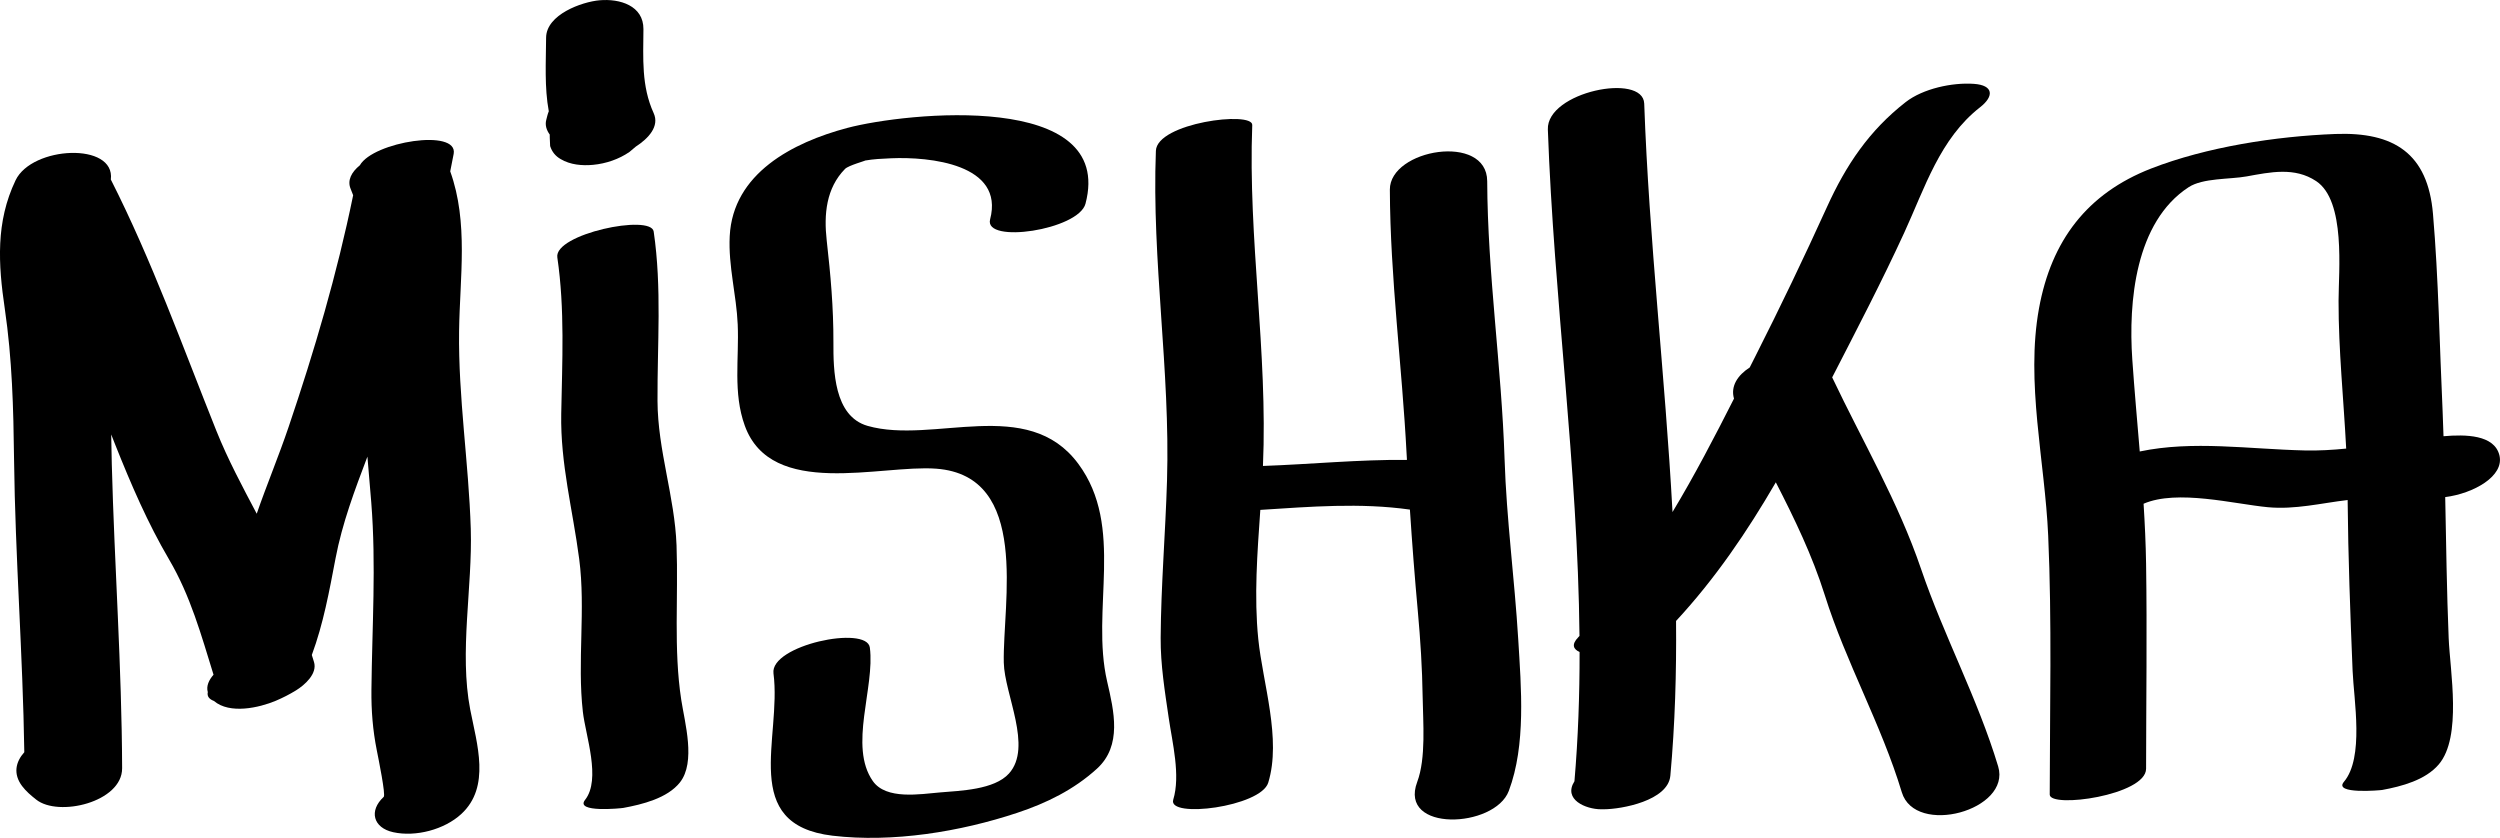
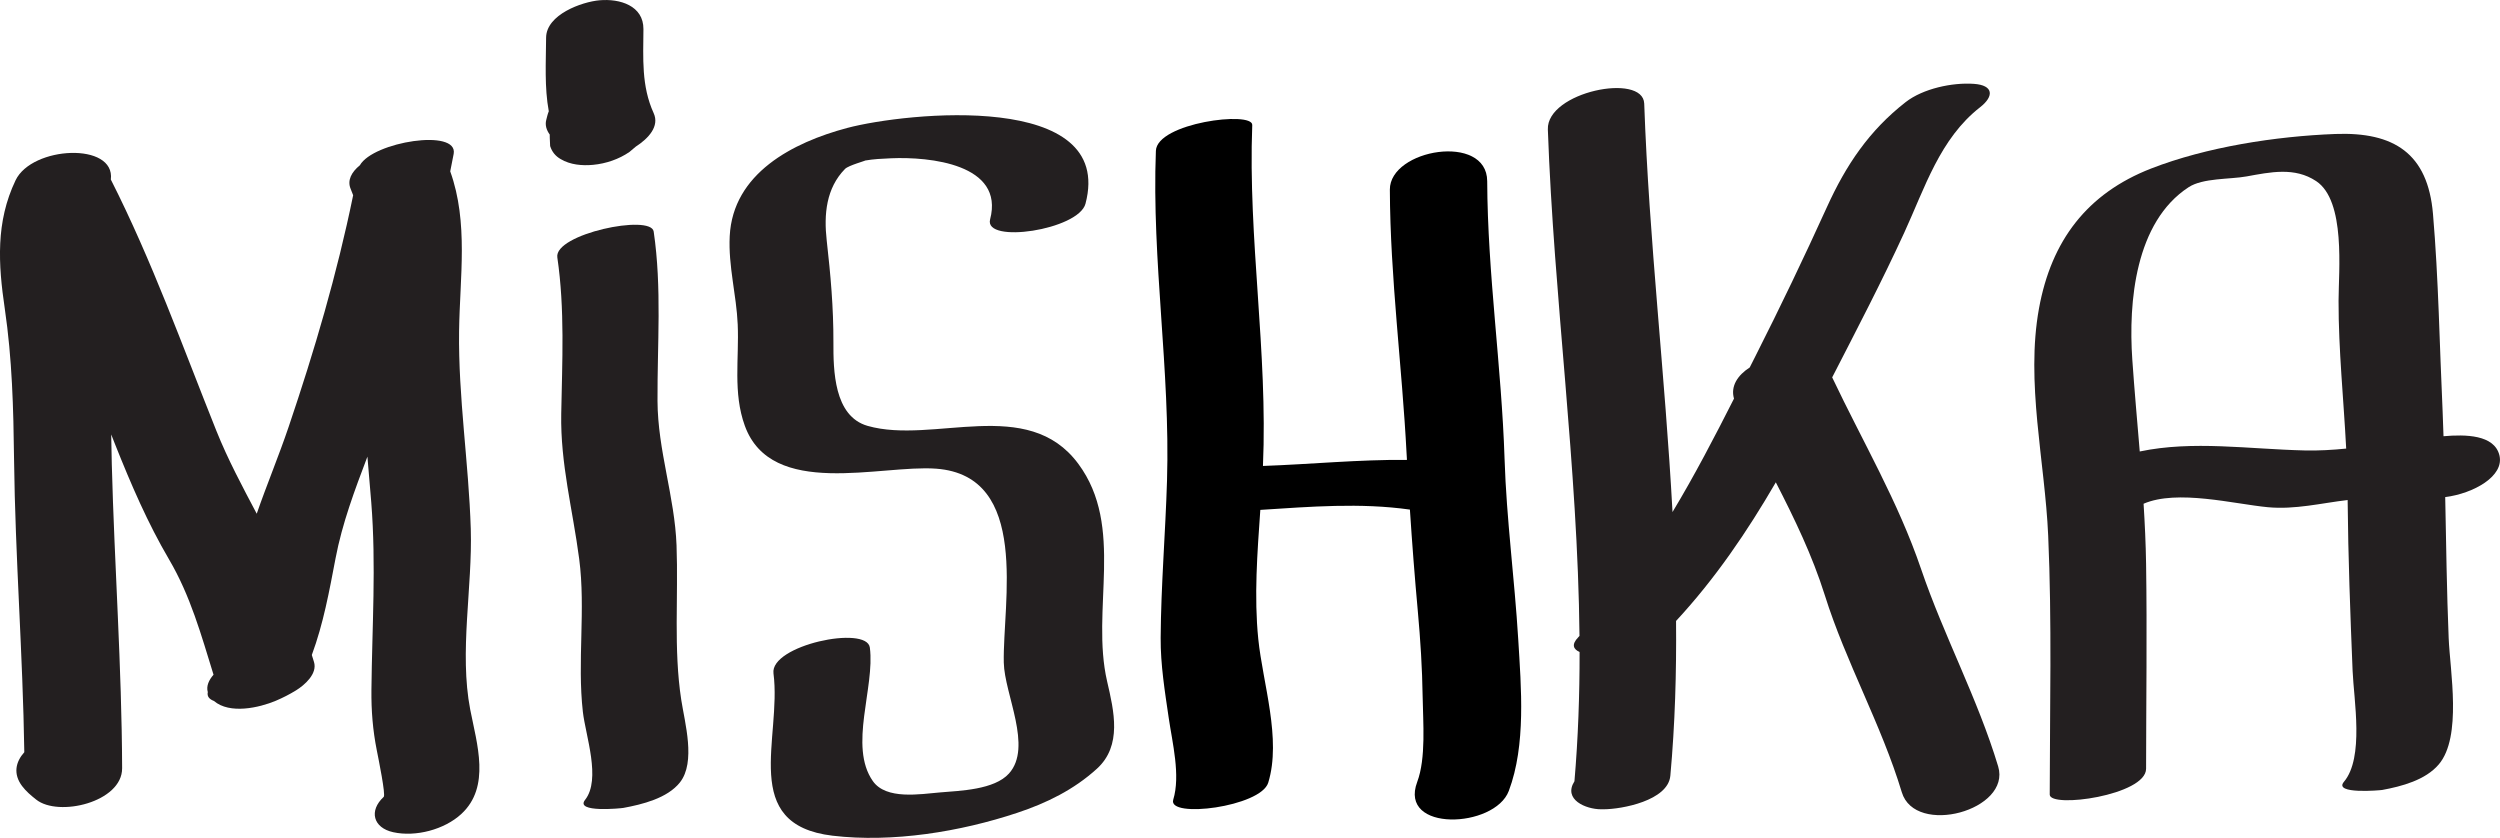
<svg xmlns="http://www.w3.org/2000/svg" version="1.1" id="Layer_1" x="0px" y="0px" width="101.615px" height="34.056px" viewBox="0 0 101.615 34.056" enable-background="new 0 0 101.615 34.056" xml:space="preserve">
  <g>
-     <path d="M19.135,21.495c-0.083-2.683-0.51-5.347-0.475-8.035c0.028-2.174,0.389-4.41-0.36-6.495 c0.047-0.237,0.096-0.473,0.14-0.711c0.193-1.045-3.271-0.492-3.813,0.464c-0.343,0.28-0.519,0.615-0.375,0.957 c0.037,0.086,0.069,0.174,0.102,0.261c-0.656,3.204-1.57,6.306-2.621,9.412c-0.402,1.188-0.888,2.349-1.298,3.533 c-0.582-1.104-1.169-2.194-1.643-3.377C7.418,14.071,6.18,10.602,4.505,7.298C4.695,5.77,1.301,5.93,0.632,7.33 c-0.809,1.694-0.705,3.403-0.438,5.214c0.3,2.042,0.353,4.05,0.377,6.111c0.047,3.976,0.358,7.943,0.417,11.919 c-0.354,0.395-0.461,0.881-0.091,1.375c0.162,0.216,0.361,0.382,0.571,0.549c0.904,0.724,3.5,0.107,3.496-1.271 c-0.014-4.123-0.312-8.238-0.42-12.358c-0.011-0.404-0.018-0.807-0.024-1.21c0.057,0.145,0.114,0.29,0.171,0.434 c0.64,1.604,1.31,3.163,2.185,4.654c0.868,1.478,1.303,3.064,1.803,4.677c-0.189,0.217-0.303,0.462-0.233,0.708 c-0.039,0.18,0.07,0.292,0.251,0.36c0.639,0.548,1.841,0.274,2.509-0.007c0.287-0.121,0.561-0.261,0.826-0.424 c0.345-0.212,0.883-0.679,0.729-1.159c-0.03-0.093-0.058-0.186-0.087-0.279c0.47-1.27,0.709-2.589,0.965-3.93 c0.272-1.428,0.782-2.78,1.295-4.133c0.052,0.619,0.106,1.238,0.156,1.855c0.204,2.554,0.033,5.072,0.007,7.626 c-0.008,0.847,0.054,1.633,0.219,2.461c0.068,0.343,0.367,1.808,0.281,1.887c-0.611,0.564-0.433,1.257,0.385,1.437 c0.915,0.201,2.081-0.105,2.77-0.742c1.198-1.106,0.632-2.845,0.361-4.241C18.661,26.501,19.208,23.879,19.135,21.495z" />
-     <path d="M27.499,22.17c-0.074-1.988-0.765-3.862-0.774-5.872c-0.011-2.305,0.181-4.593-0.155-6.886 c-0.106-0.725-4.056,0.1-3.917,1.05c0.309,2.11,0.197,4.229,0.159,6.354c-0.037,2.044,0.468,3.898,0.73,5.904 c0.269,2.054-0.084,4.157,0.149,6.213c0.109,0.962,0.75,2.743,0.089,3.58c-0.42,0.532,1.469,0.342,1.553,0.326 c0.769-0.142,1.793-0.392,2.304-1.038c0.653-0.828,0.196-2.426,0.053-3.357C27.374,26.385,27.576,24.249,27.499,22.17z" />
-     <path d="M43.828,18.851c-2.062-2.784-5.889-0.78-8.561-1.54c-1.377-0.392-1.395-2.271-1.392-3.396 c0.004-1.426-0.114-2.732-0.273-4.146c-0.119-1.052-0.024-2.121,0.746-2.904c0.142-0.144,0.859-0.336,0.81-0.339 c0.354-0.061,0.676-0.076,1.067-0.093c1.549-0.066,4.613,0.232,4.019,2.483c-0.266,1.01,3.596,0.431,3.877-0.637 c1.213-4.598-7.284-3.714-9.686-3.078C32.225,5.789,29.787,7.047,29.66,9.6c-0.061,1.219,0.273,2.379,0.325,3.587 c0.061,1.39-0.198,2.776,0.289,4.118c1.082,2.982,5.52,1.576,7.778,1.745c3.845,0.287,2.697,5.469,2.748,7.883 c0.027,1.288,1.181,3.429,0.211,4.507c-0.595,0.662-1.982,0.699-2.792,0.768c-0.813,0.068-2.201,0.312-2.742-0.461 c-0.993-1.418,0.091-3.799-0.121-5.425c-0.121-0.924-4.066-0.095-3.917,1.05c0.342,2.627-1.399,6.145,2.402,6.596 c2.441,0.289,5.191-0.161,7.5-0.928c1.196-0.396,2.307-0.942,3.243-1.793c1.035-0.941,0.694-2.348,0.417-3.547 C44.324,24.782,45.732,21.421,43.828,18.851z" />
+     <path fill="#231f20" d="M19.135,21.495c-0.083-2.683-0.51-5.347-0.475-8.035c0.028-2.174,0.389-4.41-0.36-6.495 c0.047-0.237,0.096-0.473,0.14-0.711c0.193-1.045-3.271-0.492-3.813,0.464c-0.343,0.28-0.519,0.615-0.375,0.957 c0.037,0.086,0.069,0.174,0.102,0.261c-0.656,3.204-1.57,6.306-2.621,9.412c-0.402,1.188-0.888,2.349-1.298,3.533 c-0.582-1.104-1.169-2.194-1.643-3.377C7.418,14.071,6.18,10.602,4.505,7.298C4.695,5.77,1.301,5.93,0.632,7.33 c-0.809,1.694-0.705,3.403-0.438,5.214c0.3,2.042,0.353,4.05,0.377,6.111c0.047,3.976,0.358,7.943,0.417,11.919 c-0.354,0.395-0.461,0.881-0.091,1.375c0.162,0.216,0.361,0.382,0.571,0.549c0.904,0.724,3.5,0.107,3.496-1.271 c-0.014-4.123-0.312-8.238-0.42-12.358c-0.011-0.404-0.018-0.807-0.024-1.21c0.057,0.145,0.114,0.29,0.171,0.434 c0.64,1.604,1.31,3.163,2.185,4.654c0.868,1.478,1.303,3.064,1.803,4.677c-0.189,0.217-0.303,0.462-0.233,0.708 c-0.039,0.18,0.07,0.292,0.251,0.36c0.639,0.548,1.841,0.274,2.509-0.007c0.287-0.121,0.561-0.261,0.826-0.424 c0.345-0.212,0.883-0.679,0.729-1.159c-0.03-0.093-0.058-0.186-0.087-0.279c0.47-1.27,0.709-2.589,0.965-3.93 c0.272-1.428,0.782-2.78,1.295-4.133c0.052,0.619,0.106,1.238,0.156,1.855c0.204,2.554,0.033,5.072,0.007,7.626 c-0.008,0.847,0.054,1.633,0.219,2.461c0.068,0.343,0.367,1.808,0.281,1.887c-0.611,0.564-0.433,1.257,0.385,1.437 c0.915,0.201,2.081-0.105,2.77-0.742c1.198-1.106,0.632-2.845,0.361-4.241C18.661,26.501,19.208,23.879,19.135,21.495z" />
+     <path fill="#231f20" d="M27.499,22.17c-0.074-1.988-0.765-3.862-0.774-5.872c-0.011-2.305,0.181-4.593-0.155-6.886 c-0.106-0.725-4.056,0.1-3.917,1.05c0.309,2.11,0.197,4.229,0.159,6.354c-0.037,2.044,0.468,3.898,0.73,5.904 c0.269,2.054-0.084,4.157,0.149,6.213c0.109,0.962,0.75,2.743,0.089,3.58c-0.42,0.532,1.469,0.342,1.553,0.326 c0.769-0.142,1.793-0.392,2.304-1.038c0.653-0.828,0.196-2.426,0.053-3.357C27.374,26.385,27.576,24.249,27.499,22.17z" />
+     <path fill="#231f20" d="M43.828,18.851c-2.062-2.784-5.889-0.78-8.561-1.54c-1.377-0.392-1.395-2.271-1.392-3.396 c0.004-1.426-0.114-2.732-0.273-4.146c-0.119-1.052-0.024-2.121,0.746-2.904c0.142-0.144,0.859-0.336,0.81-0.339 c0.354-0.061,0.676-0.076,1.067-0.093c1.549-0.066,4.613,0.232,4.019,2.483c-0.266,1.01,3.596,0.431,3.877-0.637 c1.213-4.598-7.284-3.714-9.686-3.078C32.225,5.789,29.787,7.047,29.66,9.6c-0.061,1.219,0.273,2.379,0.325,3.587 c0.061,1.39-0.198,2.776,0.289,4.118c1.082,2.982,5.52,1.576,7.778,1.745c3.845,0.287,2.697,5.469,2.748,7.883 c0.027,1.288,1.181,3.429,0.211,4.507c-0.595,0.662-1.982,0.699-2.792,0.768c-0.813,0.068-2.201,0.312-2.742-0.461 c-0.993-1.418,0.091-3.799-0.121-5.425c-0.121-0.924-4.066-0.095-3.917,1.05c0.342,2.627-1.399,6.145,2.402,6.596 c2.441,0.289,5.191-0.161,7.5-0.928c1.196-0.396,2.307-0.942,3.243-1.793c1.035-0.941,0.694-2.348,0.417-3.547 C44.324,24.782,45.732,21.421,43.828,18.851z" />
    <path d="M61.155,18.662c-0.122-3.777-0.69-7.513-0.706-11.297c-0.008-1.971-3.963-1.305-3.957,0.343 c0.015,3.608,0.497,7.167,0.682,10.764c0.004,0.074,0.008,0.147,0.013,0.221c-1.949-0.018-3.899,0.177-5.853,0.246 c0.201-4.633-0.611-9.227-0.435-13.857c0.022-0.582-3.874-0.09-3.917,1.049c-0.171,4.475,0.587,8.915,0.453,13.392 c-0.064,2.136-0.245,4.264-0.259,6.402c-0.007,1.095,0.171,2.183,0.329,3.263c0.146,0.999,0.484,2.331,0.182,3.318 c-0.237,0.772,3.561,0.29,3.862-0.694c0.544-1.778-0.222-4.039-0.405-5.839c-0.175-1.725-0.039-3.499,0.083-5.248 c2.03-0.13,4.059-0.297,6.08-0.012c0.09,1.378,0.196,2.754,0.322,4.134c0.105,1.157,0.179,2.313,0.196,3.475 c0.015,1.019,0.142,2.496-0.221,3.461c-0.773,2.057,3.15,1.889,3.723,0.364c0.703-1.87,0.502-4.199,0.383-6.164 C61.562,23.54,61.233,21.109,61.155,18.662z" />
-     <path d="M78.087,23.136c-0.939-2.758-2.373-5.177-3.616-7.797c1.001-1.949,2.018-3.898,2.932-5.888 c0.831-1.808,1.446-3.819,3.08-5.092c0.574-0.447,0.55-0.896-0.255-0.951c-0.875-0.061-2.064,0.192-2.77,0.742 c-1.485,1.158-2.427,2.563-3.201,4.268c-0.932,2.051-1.896,4.063-2.914,6.075c-0.074,0.147-0.149,0.295-0.224,0.443 c-0.49,0.315-0.785,0.762-0.639,1.266c-0.792,1.563-1.6,3.117-2.499,4.61c-0.299-5.534-0.955-11.061-1.15-16.6 c-0.045-1.27-3.971-0.479-3.917,1.049c0.243,6.868,1.219,13.719,1.286,20.587c-0.016,0.017-0.031,0.034-0.047,0.051 c-0.301,0.308-0.19,0.494,0.051,0.602c0.002,1.75-0.059,3.501-0.209,5.254c-0.472,0.745,0.463,1.139,1.084,1.139 c0.032,0,0.064,0,0.096,0c0.739,0,2.626-0.35,2.718-1.364c0.191-2.1,0.251-4.196,0.232-6.291c1.59-1.715,2.89-3.63,4.055-5.635 c0.759,1.48,1.482,2.972,1.989,4.582c0.861,2.741,2.299,5.261,3.131,8.014c0.544,1.806,4.457,0.738,3.917-1.049 C80.388,28.398,79.013,25.854,78.087,23.136z" />
-     <path d="M101.59,18.501c-0.21-0.832-1.372-0.849-2.271-0.77c-0.012-0.335-0.02-0.671-0.036-1.006 c-0.125-2.661-0.165-5.379-0.392-8.032c-0.209-2.458-1.585-3.337-3.972-3.247c-2.416,0.092-5.229,0.527-7.482,1.403 c-2.607,1.014-4.058,2.935-4.559,5.681c-0.549,3.014,0.24,6.219,0.373,9.246c0.154,3.503,0.066,7.014,0.062,10.519 c0,0.573,3.916,0.031,3.917-1.049c0.003-2.776,0.042-5.551,0-8.327c-0.013-0.818-0.051-1.632-0.102-2.444 c1.369-0.593,3.687,0.012,5.05,0.141c1.107,0.104,2.169-0.166,3.244-0.292c0.021,2.312,0.107,4.635,0.202,6.944 c0.049,1.184,0.477,3.53-0.354,4.511c-0.437,0.516,1.48,0.343,1.555,0.33c0.793-0.146,1.761-0.401,2.303-1.041 c0.949-1.12,0.456-3.79,0.401-5.126c-0.078-1.91-0.102-3.824-0.141-5.737C100.542,20.058,101.805,19.351,101.59,18.501z M86.972,18.351c-0.103-1.245-0.217-2.49-0.303-3.743c-0.16-2.331,0.117-5.583,2.29-6.999c0.58-0.379,1.675-0.315,2.354-0.438 c0.97-0.176,1.956-0.389,2.829,0.19c1.21,0.802,0.912,3.657,0.911,4.869c-0.003,2.005,0.207,4.001,0.31,6.003 c-0.552,0.055-1.111,0.089-1.683,0.076C91.394,18.256,89.136,17.896,86.972,18.351z" />
-     <path d="M24.108,6.7c0.521-0.05,1.045-0.226,1.477-0.524c0.085-0.072,0.171-0.144,0.256-0.216c0.52-0.335,0.972-0.827,0.728-1.361 c-0.504-1.105-0.423-2.231-0.416-3.414c0.006-0.958-0.963-1.246-1.781-1.174c-0.723,0.063-2.168,0.581-2.175,1.52 c-0.006,0.993-0.071,2.016,0.109,2.992c-0.047,0.113-0.074,0.239-0.104,0.355c-0.055,0.212,0.016,0.42,0.142,0.59 c0,0.045,0.002,0.089,0.002,0.134c0.005,0.112,0.01,0.224,0.015,0.335c0.073,0.232,0.216,0.409,0.429,0.53 C23.178,6.7,23.668,6.742,24.108,6.7z" />
+     <path fill="#231f20" d="M78.087,23.136c-0.939-2.758-2.373-5.177-3.616-7.797c1.001-1.949,2.018-3.898,2.932-5.888 c0.831-1.808,1.446-3.819,3.08-5.092c0.574-0.447,0.55-0.896-0.255-0.951c-0.875-0.061-2.064,0.192-2.77,0.742 c-1.485,1.158-2.427,2.563-3.201,4.268c-0.932,2.051-1.896,4.063-2.914,6.075c-0.074,0.147-0.149,0.295-0.224,0.443 c-0.49,0.315-0.785,0.762-0.639,1.266c-0.792,1.563-1.6,3.117-2.499,4.61c-0.299-5.534-0.955-11.061-1.15-16.6 c-0.045-1.27-3.971-0.479-3.917,1.049c0.243,6.868,1.219,13.719,1.286,20.587c-0.016,0.017-0.031,0.034-0.047,0.051 c-0.301,0.308-0.19,0.494,0.051,0.602c0.002,1.75-0.059,3.501-0.209,5.254c-0.472,0.745,0.463,1.139,1.084,1.139 c0.032,0,0.064,0,0.096,0c0.739,0,2.626-0.35,2.718-1.364c0.191-2.1,0.251-4.196,0.232-6.291c1.59-1.715,2.89-3.63,4.055-5.635 c0.759,1.48,1.482,2.972,1.989,4.582c0.861,2.741,2.299,5.261,3.131,8.014c0.544,1.806,4.457,0.738,3.917-1.049 C80.388,28.398,79.013,25.854,78.087,23.136z" />
+     <path fill="#231f20" d="M101.59,18.501c-0.21-0.832-1.372-0.849-2.271-0.77c-0.012-0.335-0.02-0.671-0.036-1.006 c-0.125-2.661-0.165-5.379-0.392-8.032c-0.209-2.458-1.585-3.337-3.972-3.247c-2.416,0.092-5.229,0.527-7.482,1.403 c-2.607,1.014-4.058,2.935-4.559,5.681c-0.549,3.014,0.24,6.219,0.373,9.246c0.154,3.503,0.066,7.014,0.062,10.519 c0,0.573,3.916,0.031,3.917-1.049c0.003-2.776,0.042-5.551,0-8.327c-0.013-0.818-0.051-1.632-0.102-2.444 c1.369-0.593,3.687,0.012,5.05,0.141c1.107,0.104,2.169-0.166,3.244-0.292c0.021,2.312,0.107,4.635,0.202,6.944 c0.049,1.184,0.477,3.53-0.354,4.511c-0.437,0.516,1.48,0.343,1.555,0.33c0.793-0.146,1.761-0.401,2.303-1.041 c0.949-1.12,0.456-3.79,0.401-5.126c-0.078-1.91-0.102-3.824-0.141-5.737C100.542,20.058,101.805,19.351,101.59,18.501z M86.972,18.351c-0.103-1.245-0.217-2.49-0.303-3.743c-0.16-2.331,0.117-5.583,2.29-6.999c0.58-0.379,1.675-0.315,2.354-0.438 c0.97-0.176,1.956-0.389,2.829,0.19c1.21,0.802,0.912,3.657,0.911,4.869c-0.003,2.005,0.207,4.001,0.31,6.003 c-0.552,0.055-1.111,0.089-1.683,0.076C91.394,18.256,89.136,17.896,86.972,18.351z" />
+     <path fill="#231f20" d="M24.108,6.7c0.521-0.05,1.045-0.226,1.477-0.524c0.085-0.072,0.171-0.144,0.256-0.216c0.52-0.335,0.972-0.827,0.728-1.361 c-0.504-1.105-0.423-2.231-0.416-3.414c0.006-0.958-0.963-1.246-1.781-1.174c-0.723,0.063-2.168,0.581-2.175,1.52 c-0.006,0.993-0.071,2.016,0.109,2.992c-0.047,0.113-0.074,0.239-0.104,0.355c-0.055,0.212,0.016,0.42,0.142,0.59 c0,0.045,0.002,0.089,0.002,0.134c0.005,0.112,0.01,0.224,0.015,0.335c0.073,0.232,0.216,0.409,0.429,0.53 C23.178,6.7,23.668,6.742,24.108,6.7z" />
  </g>
</svg>
